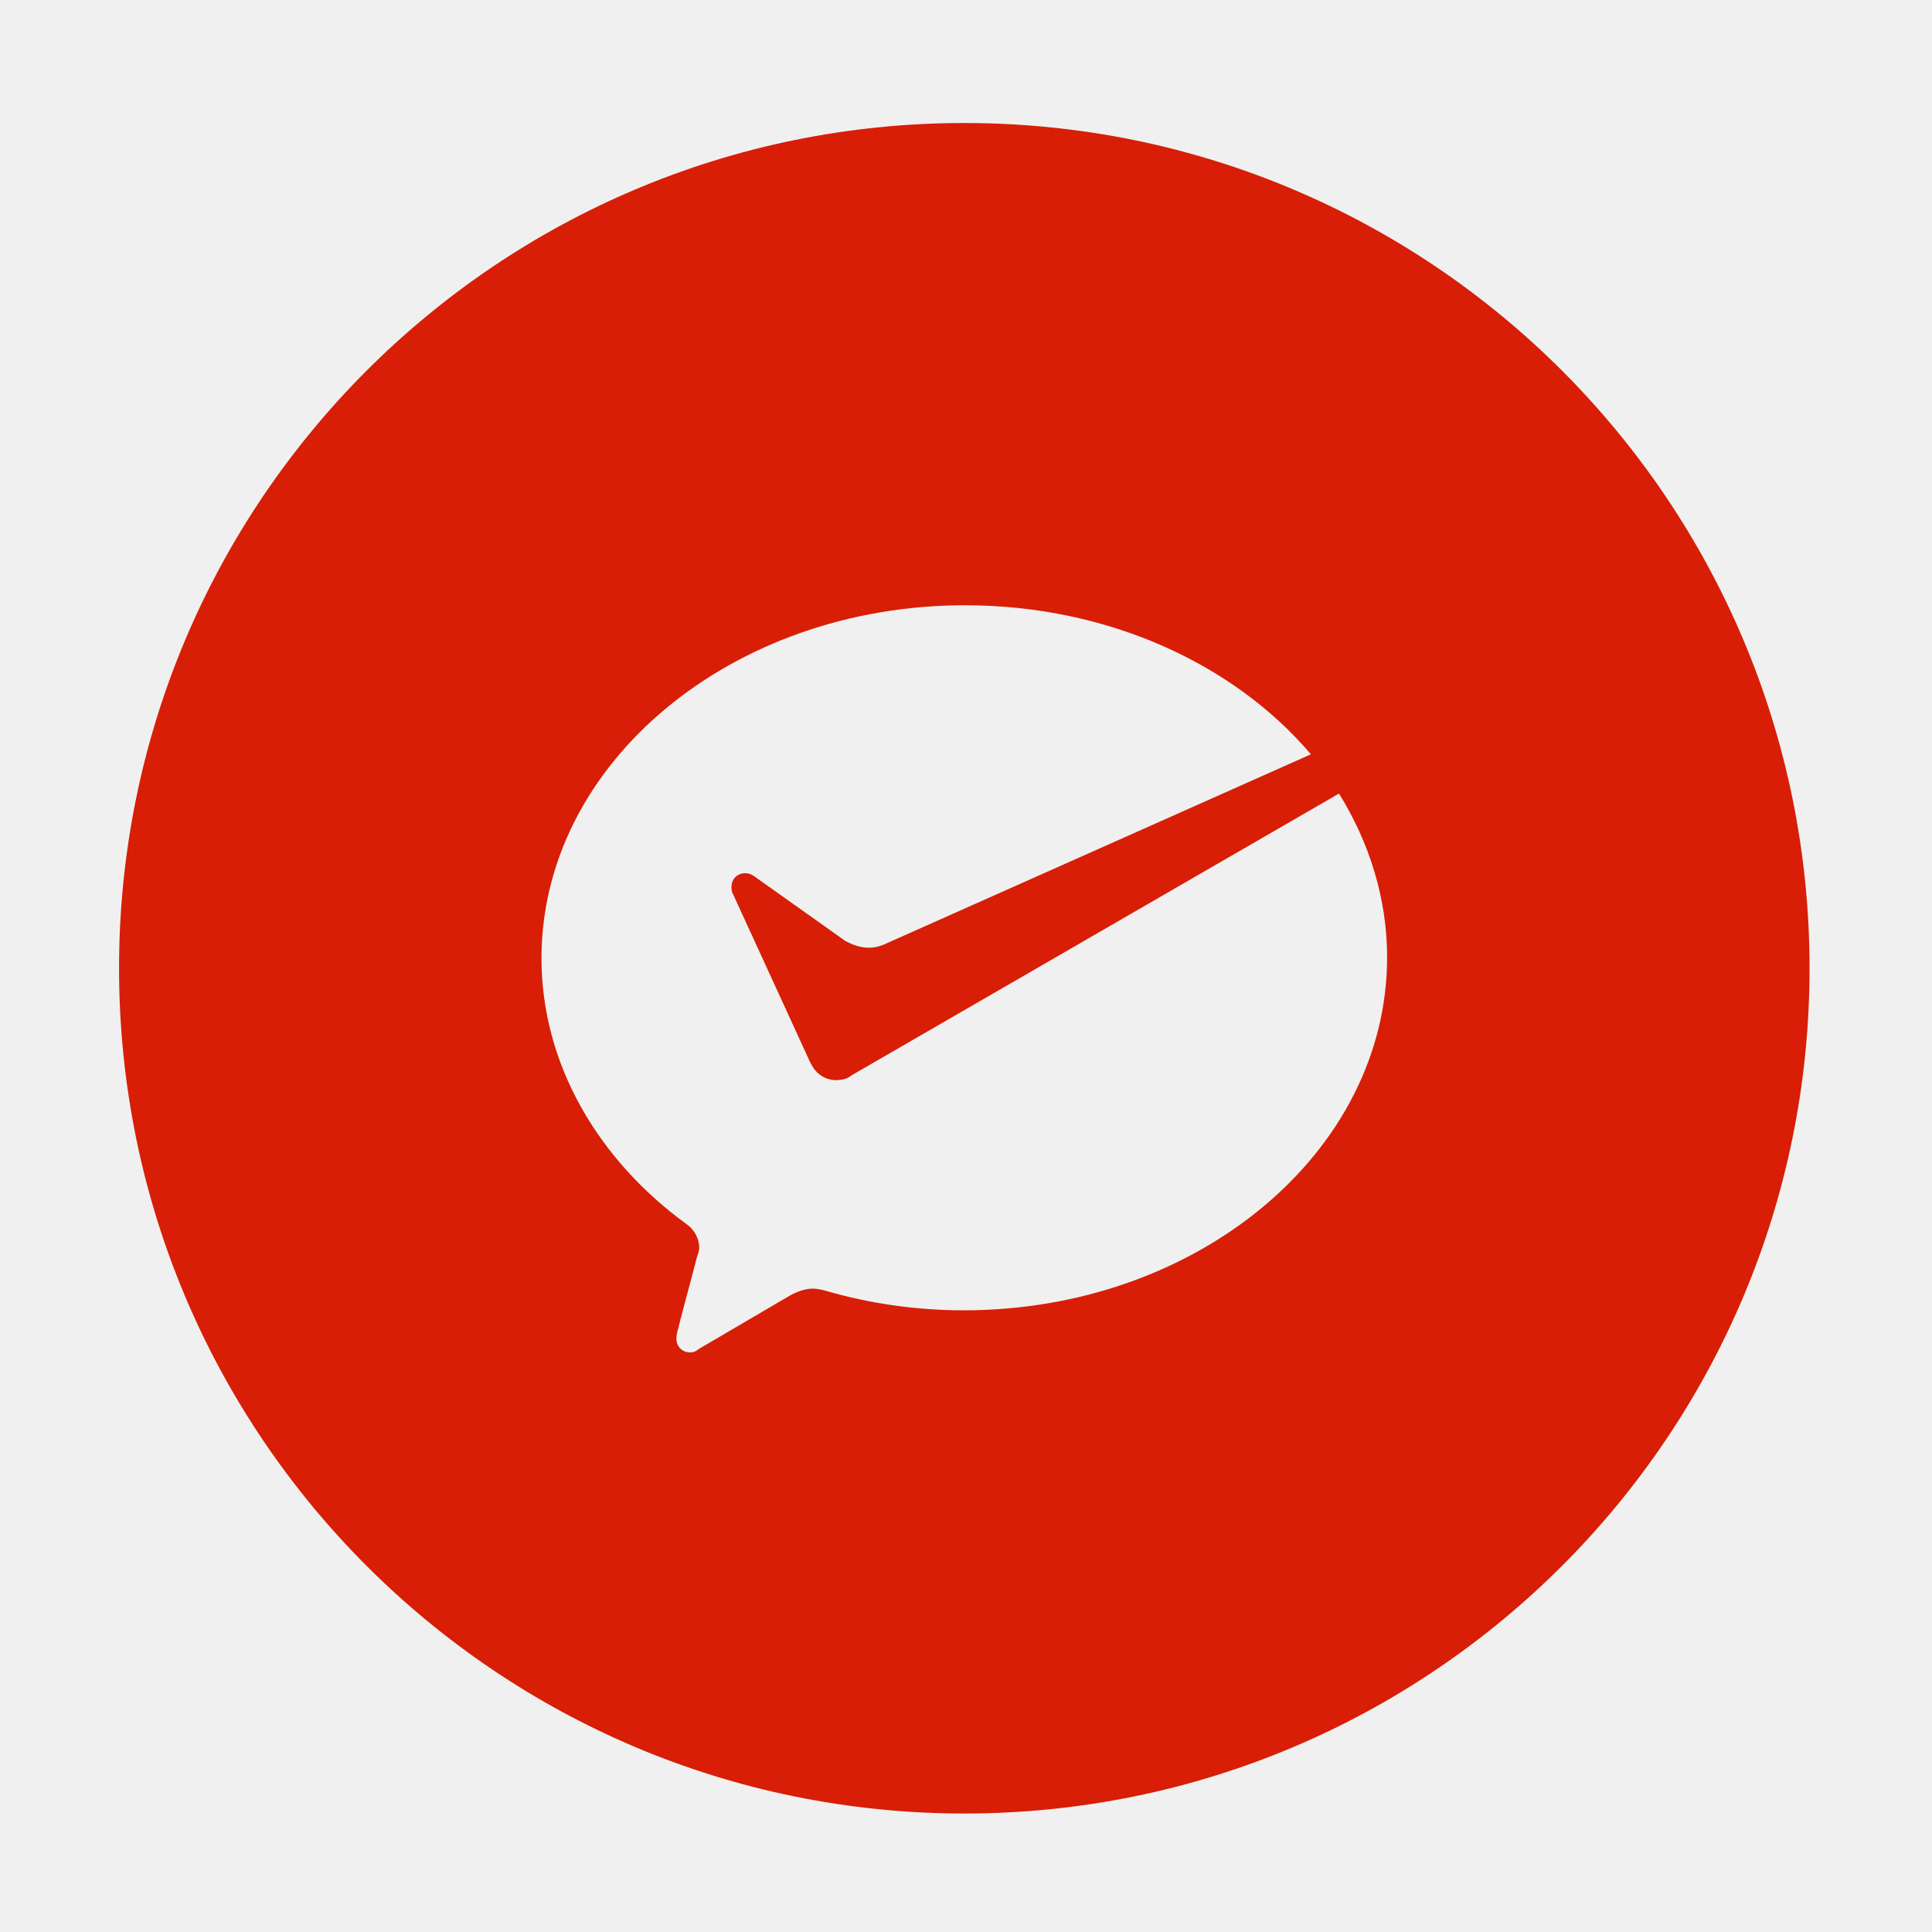
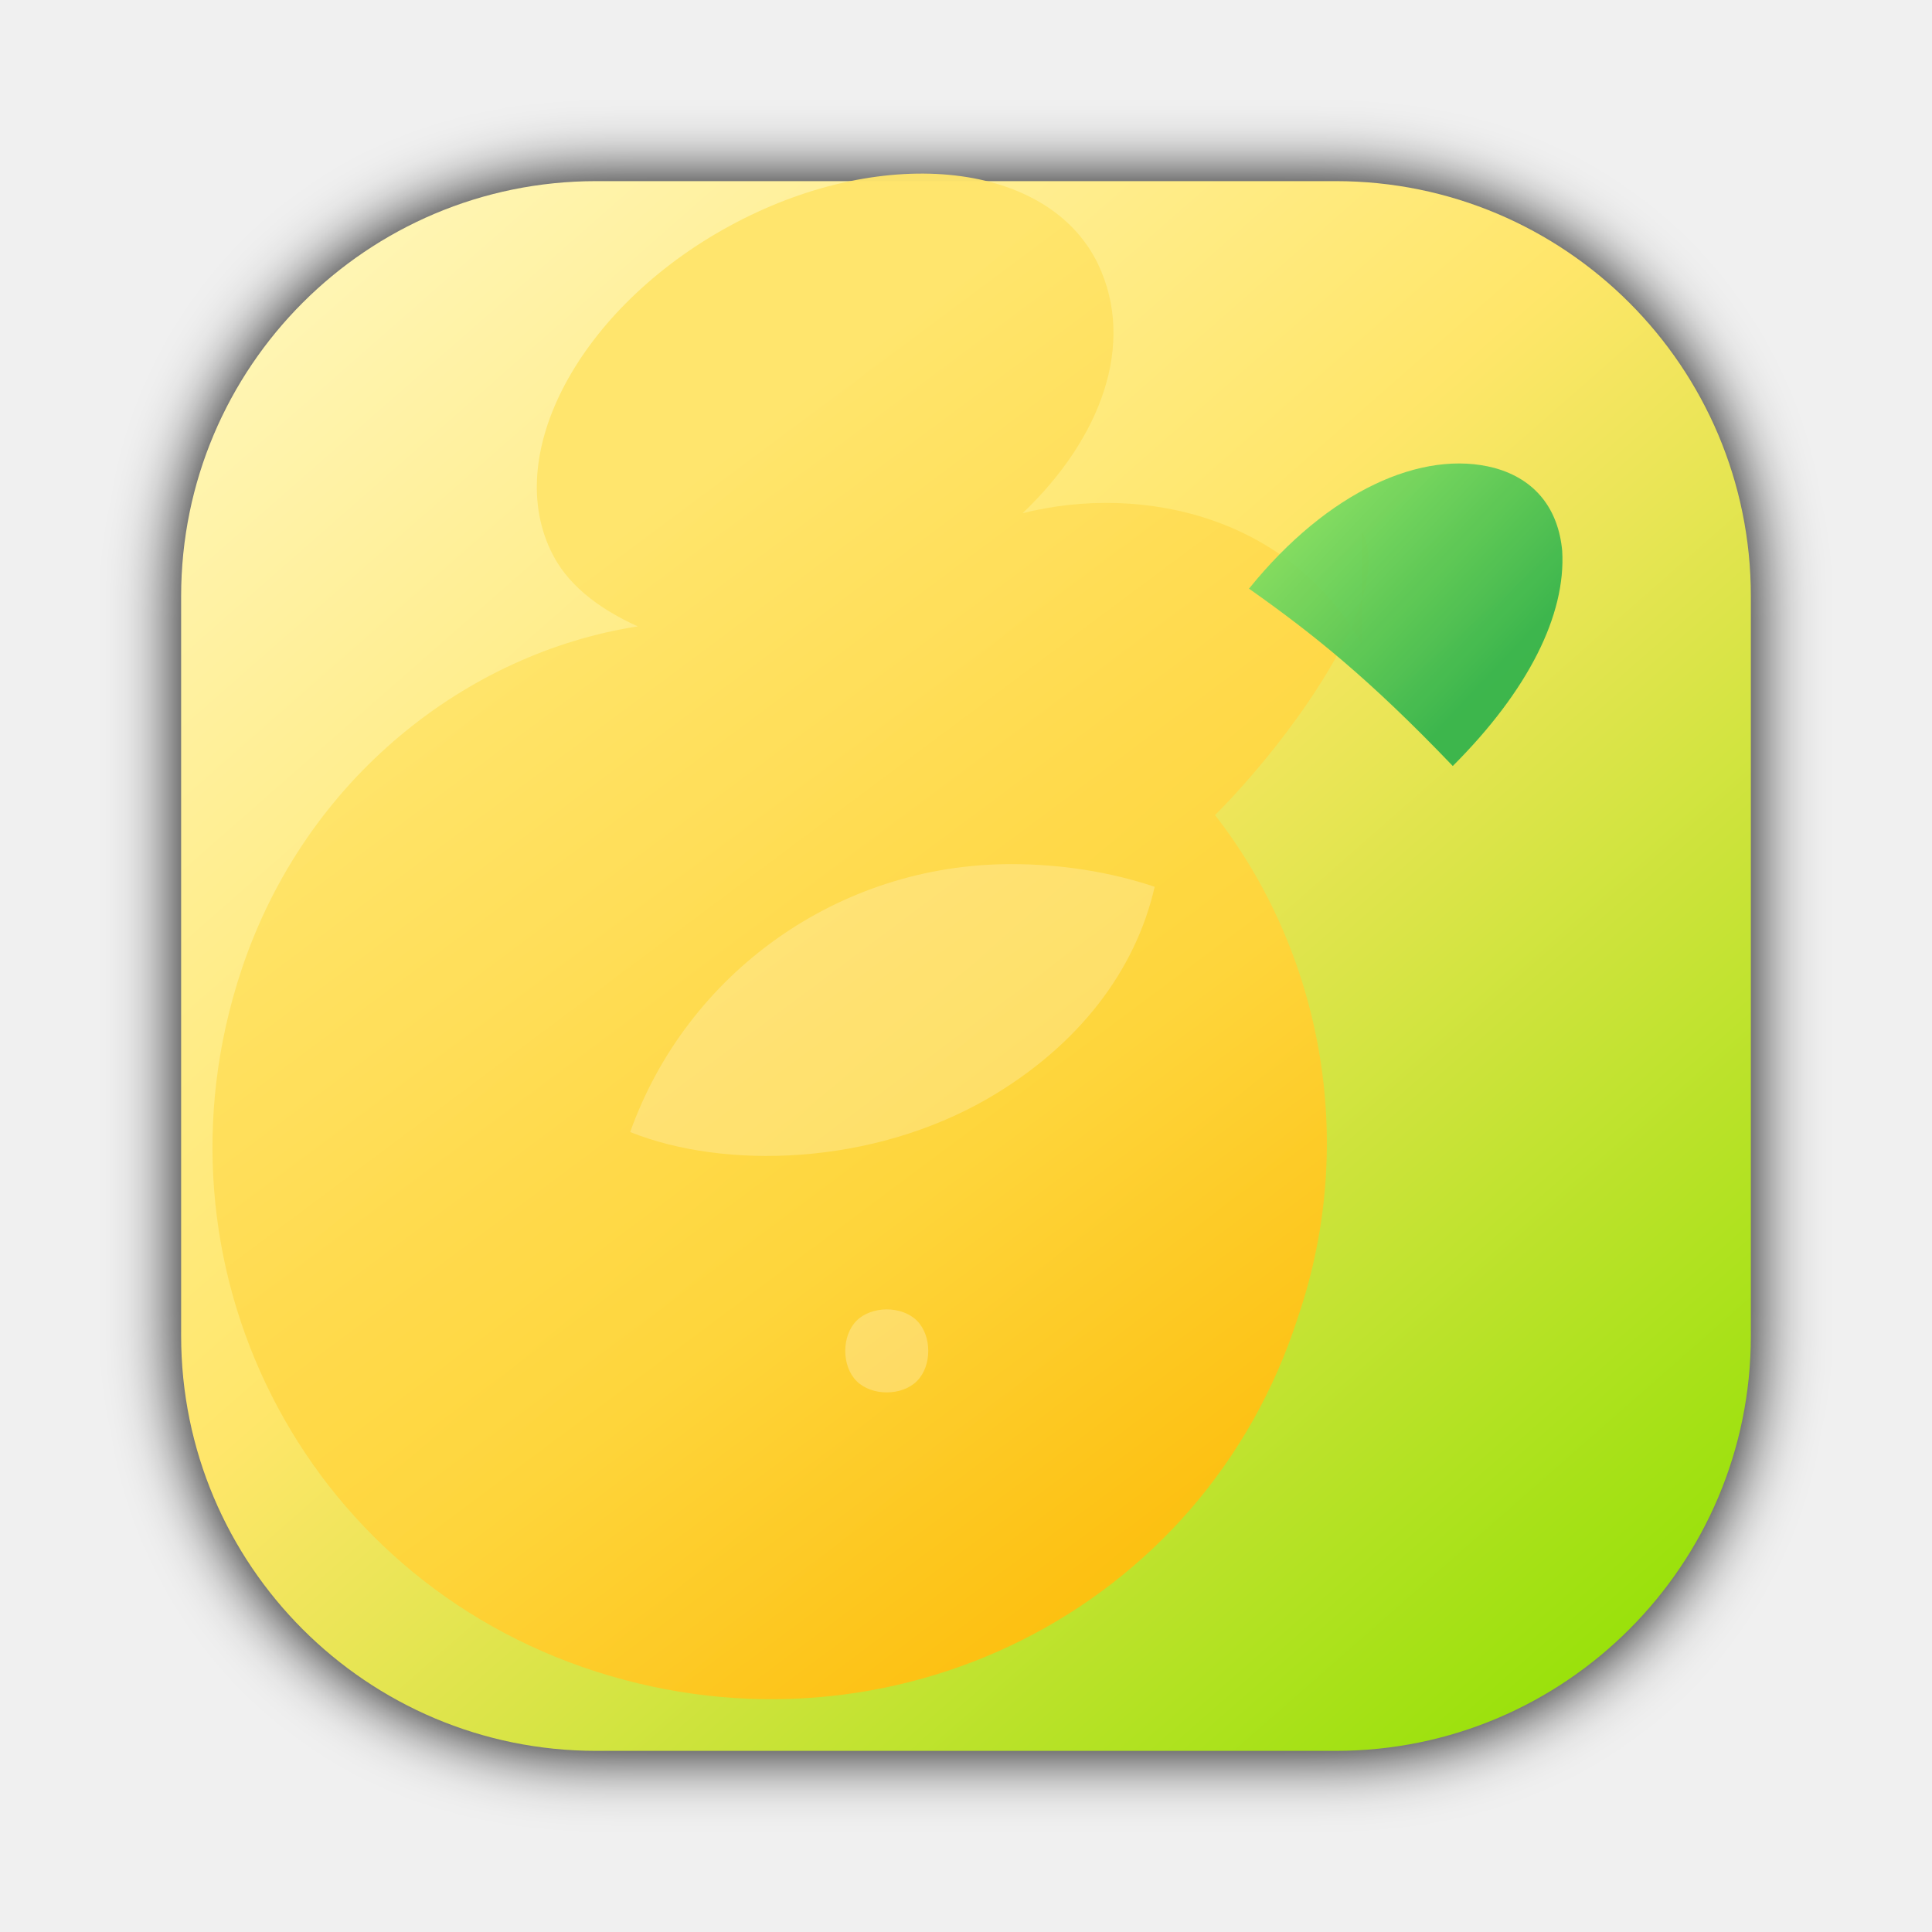
- <svg xmlns="http://www.w3.org/2000/svg" t="1748335085743" class="icon" viewBox="0 0 1024 1024" version="1.1" p-id="5212" width="32" height="32">
-   <path d="M511.1 65.2c-247.4 0-448 200.6-448 448s200.6 448 448 448 448-200.6 448-448-200.6-448-448-448z m-0.3 629.3c-25.5 0-50.4-3.7-73.3-10.4-2.1-0.6-4.7-1.1-6.7-1.1-4.2 0-8.3 1.6-12 3.6L370 715.2c-1.1 1.1-2.6 1.6-4.2 1.6-4.2 0-7.3-3.1-7.3-7.3 0-2.1 0.6-4.2 1.1-5.7 0-1 6.3-23.9 9.9-37.9 0.6-1.6 1.1-3.1 1.1-4.7 0-4.7-2.6-9.3-6.2-12C317.1 615 287 564 287 507.9c0-103.4 100.8-187.1 224.4-187.1 75.9 0 142.8 31.2 183.4 79L468.3 500.7c-2.6 1.1-5.2 1.6-7.8 1.6-4.7 0-8.8-1.6-12.5-3.6l-48.3-34.3c-1.6-1.1-3.1-1.6-4.7-1.6-4.2 0-7.3 3.1-7.3 7.3 0 1.1 0 2.1 0.5 3.1l41 89.4 1.1 2.1c2.6 4.7 7.3 7.8 13 7.8 2.6 0 4.7-0.5 6.7-1.6l1.6-1.1 258.1-149.2c16.1 26 25.5 55.6 25.5 86.8 0 103.4-100.8 187.1-224.4 187.1z" p-id="5213" fill="#d81e06" />
+ <svg xmlns="http://www.w3.org/2000/svg" width="1024" height="1024" viewBox="0 0 1024 1024" fill="none">
+   <defs>
+     <linearGradient id="bg" x1="160" y1="120" x2="880" y2="940" gradientUnits="userSpaceOnUse">
+       <stop stop-color="#FFF6B8" />
+       <stop offset="0.42" stop-color="#FFE66A" />
+       <stop offset="1" stop-color="#8EE000" />
+     </linearGradient>
+     <linearGradient id="lemon" x1="330" y1="270" x2="740" y2="820" gradientUnits="userSpaceOnUse">
+       <stop stop-color="#FFE56B" />
+       <stop offset="0.55" stop-color="#FFD43A" />
+       <stop offset="1" stop-color="#FFB700" />
+     </linearGradient>
+     <linearGradient id="leaf" x1="590" y1="220" x2="760" y2="380" gradientUnits="userSpaceOnUse">
+       <stop stop-color="#B9FF72" />
+       <stop offset="1" stop-color="#2FB24C" />
+     </linearGradient>
+     <filter id="softShadow" x="0" y="0" width="1024" height="1024" filterUnits="userSpaceOnUse" color-interpolation-filters="sRGB">
+       <feGaussianBlur in="SourceAlpha" stdDeviation="18" result="blur" />
+       <feOffset dy="10" />
+       <feColorMatrix type="matrix" values="0 0 0 0 0  0 0 0 0 0  0 0 0 0 0  0 0 0 0.18 0" />
+       <feBlend in="SourceGraphic" in2="blur" mode="normal" />
+     </filter>
+   </defs>
+   <rect x="96" y="96" width="832" height="832" rx="220" fill="url(#bg)" filter="url(#softShadow)" />
+   <g transform="translate(0, 10)">
+     <path d="M722 332c-38-68-116-86-180-70 42-40 60-90 40-132-26-54-112-64-192-22-80 42-124 120-98 174 8 17 24 30 46 40-90 14-176 80-210 182-52 156 32 322 188 372s322-32 372-188c32-94 12-194-44-266 38-38 96-116 78-150z" fill="url(#lemon)" opacity="0.96" />
+     <path d="M662 302c42-52 92-74 130-64 22 6 34 22 36 44 2 34-18 74-58 114-44-46-74-70-108-94z" fill="url(#leaf)" opacity="0.92" />
+     <path d="M334 590c30-84 110-142 202-142 26 0 52 4 76 12-10 44-40 84-88 112-62 36-140 38-190 18z" fill="white" opacity="0.22" />
+     <path d="M470 684c6 0 12 2 16 6 4 4 6 10 6 16s-2 12-6 16c-4 4-10 6-16 6s-12-2-16-6c-4-4-6-10-6-16s2-12 6-16c4-4 10-6 16-6z" fill="white" opacity="0.26" />
+   </g>
</svg>
